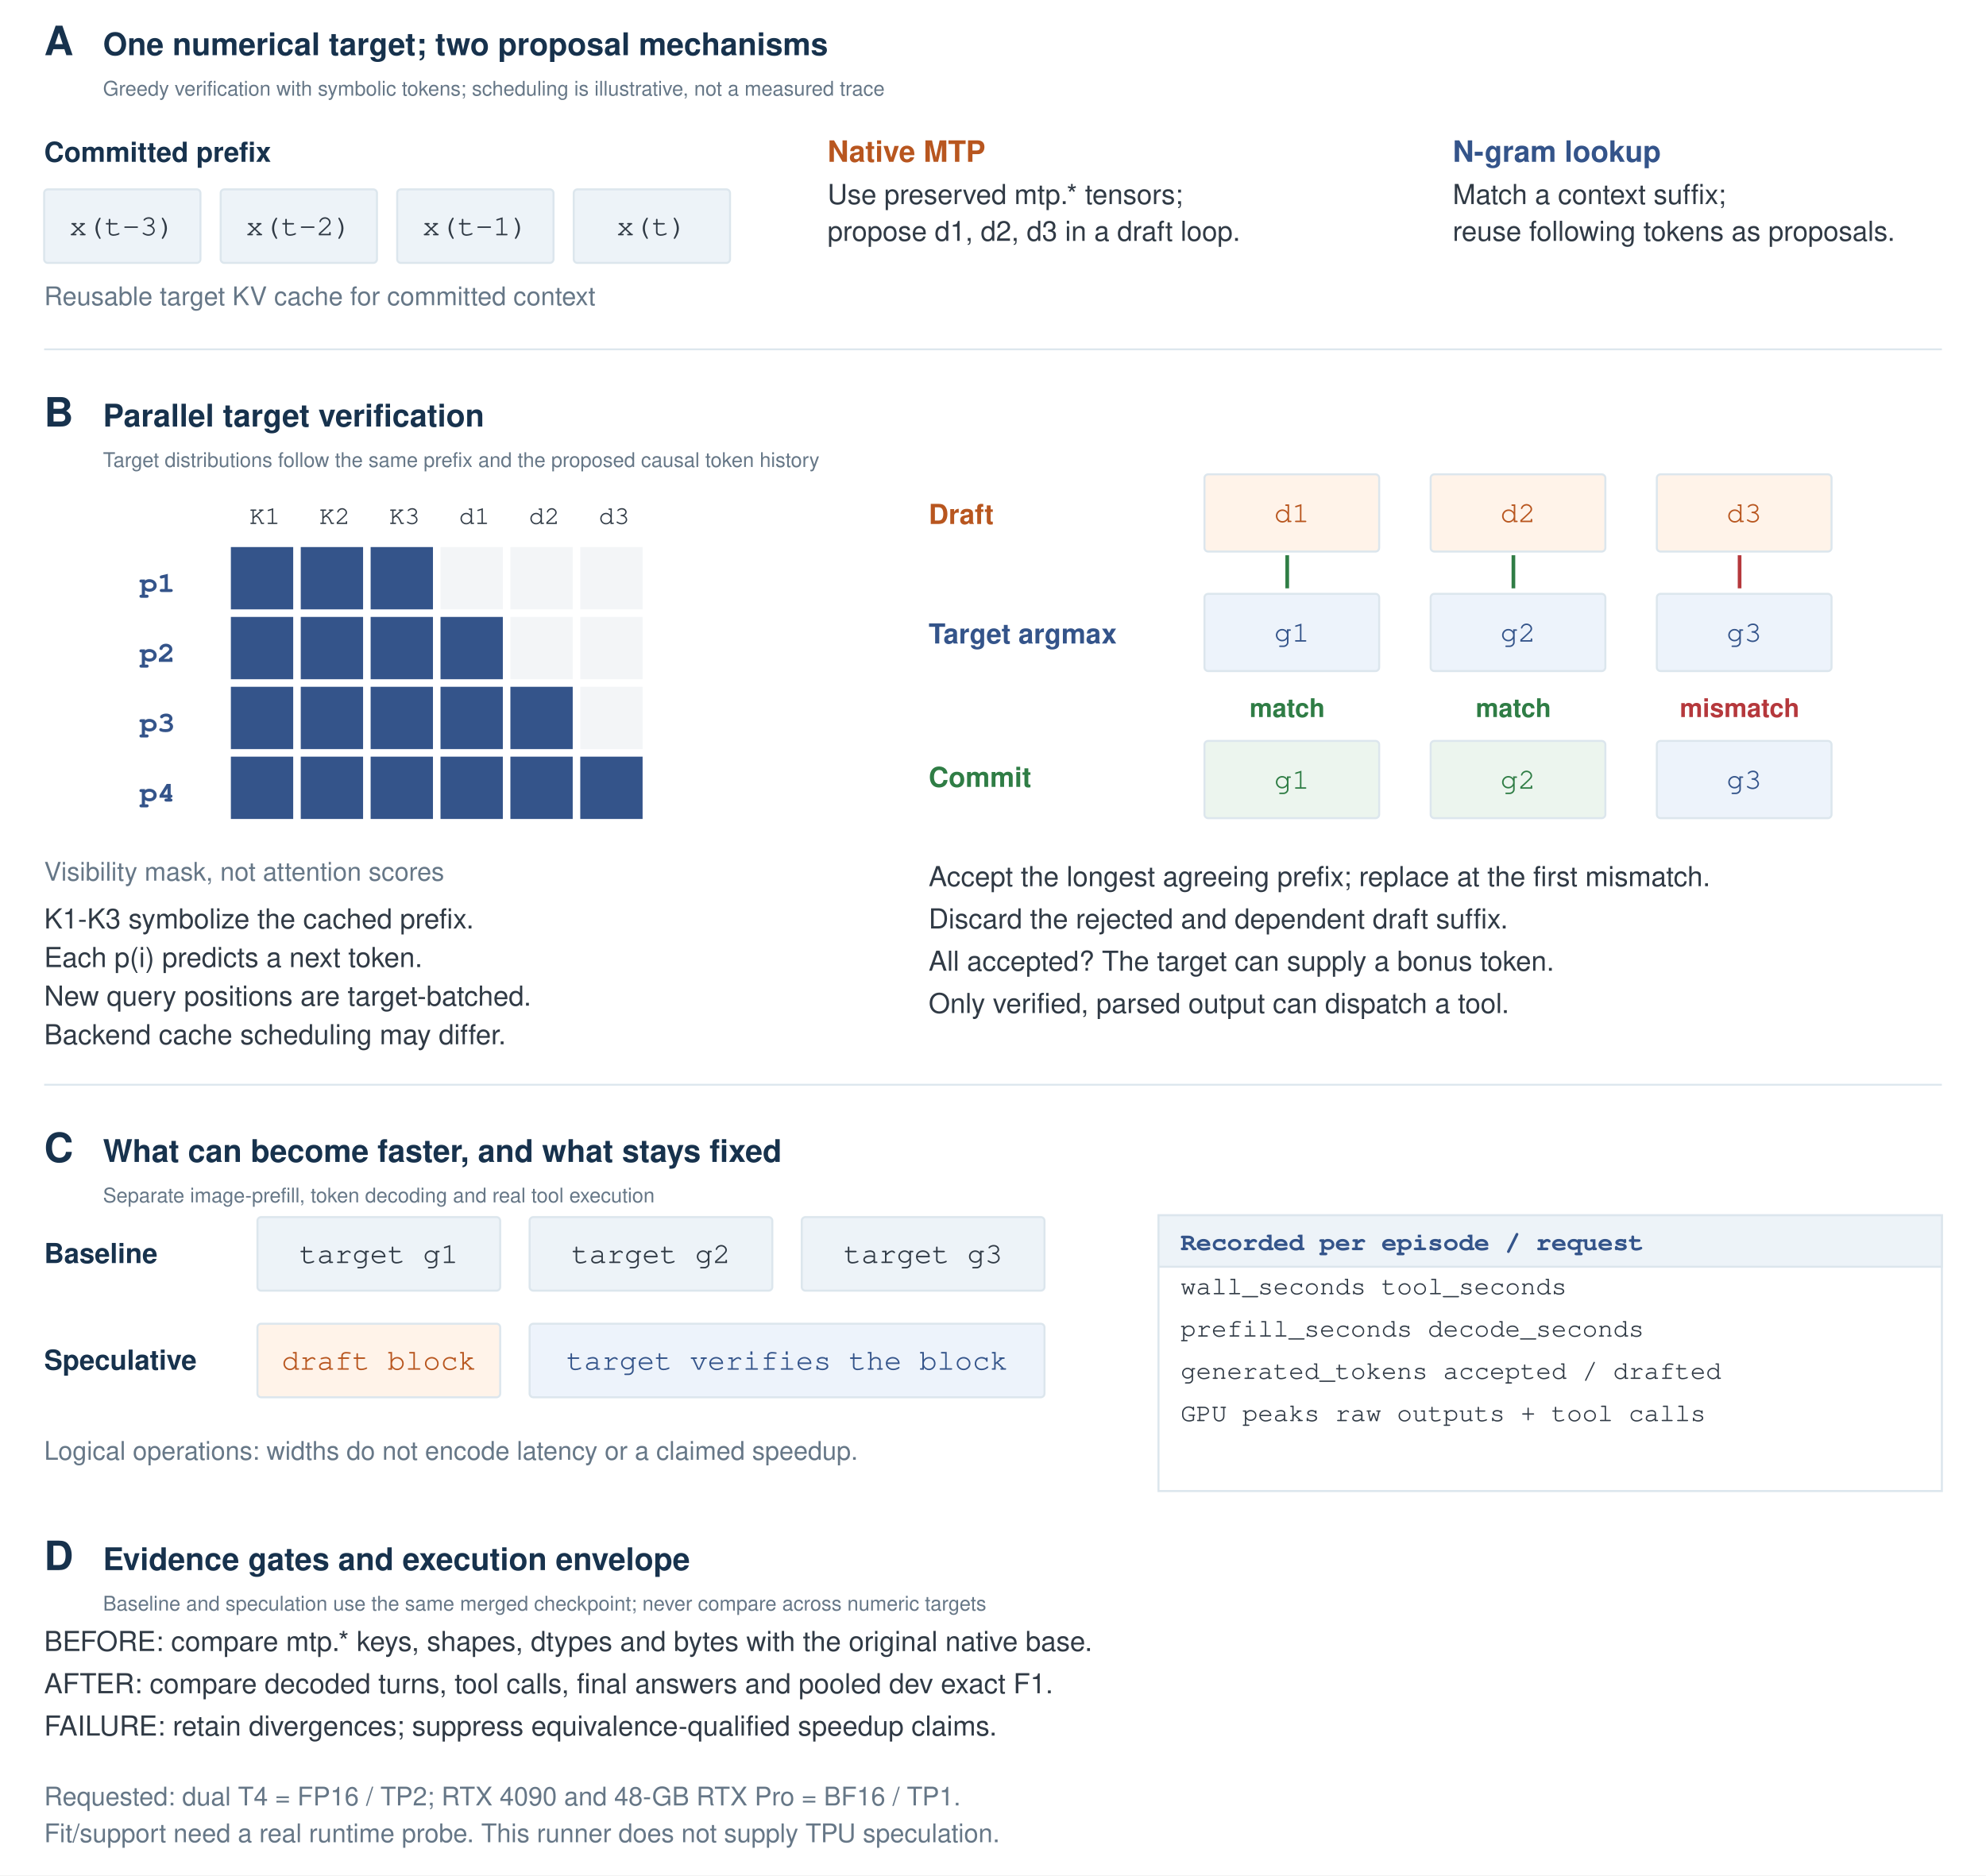
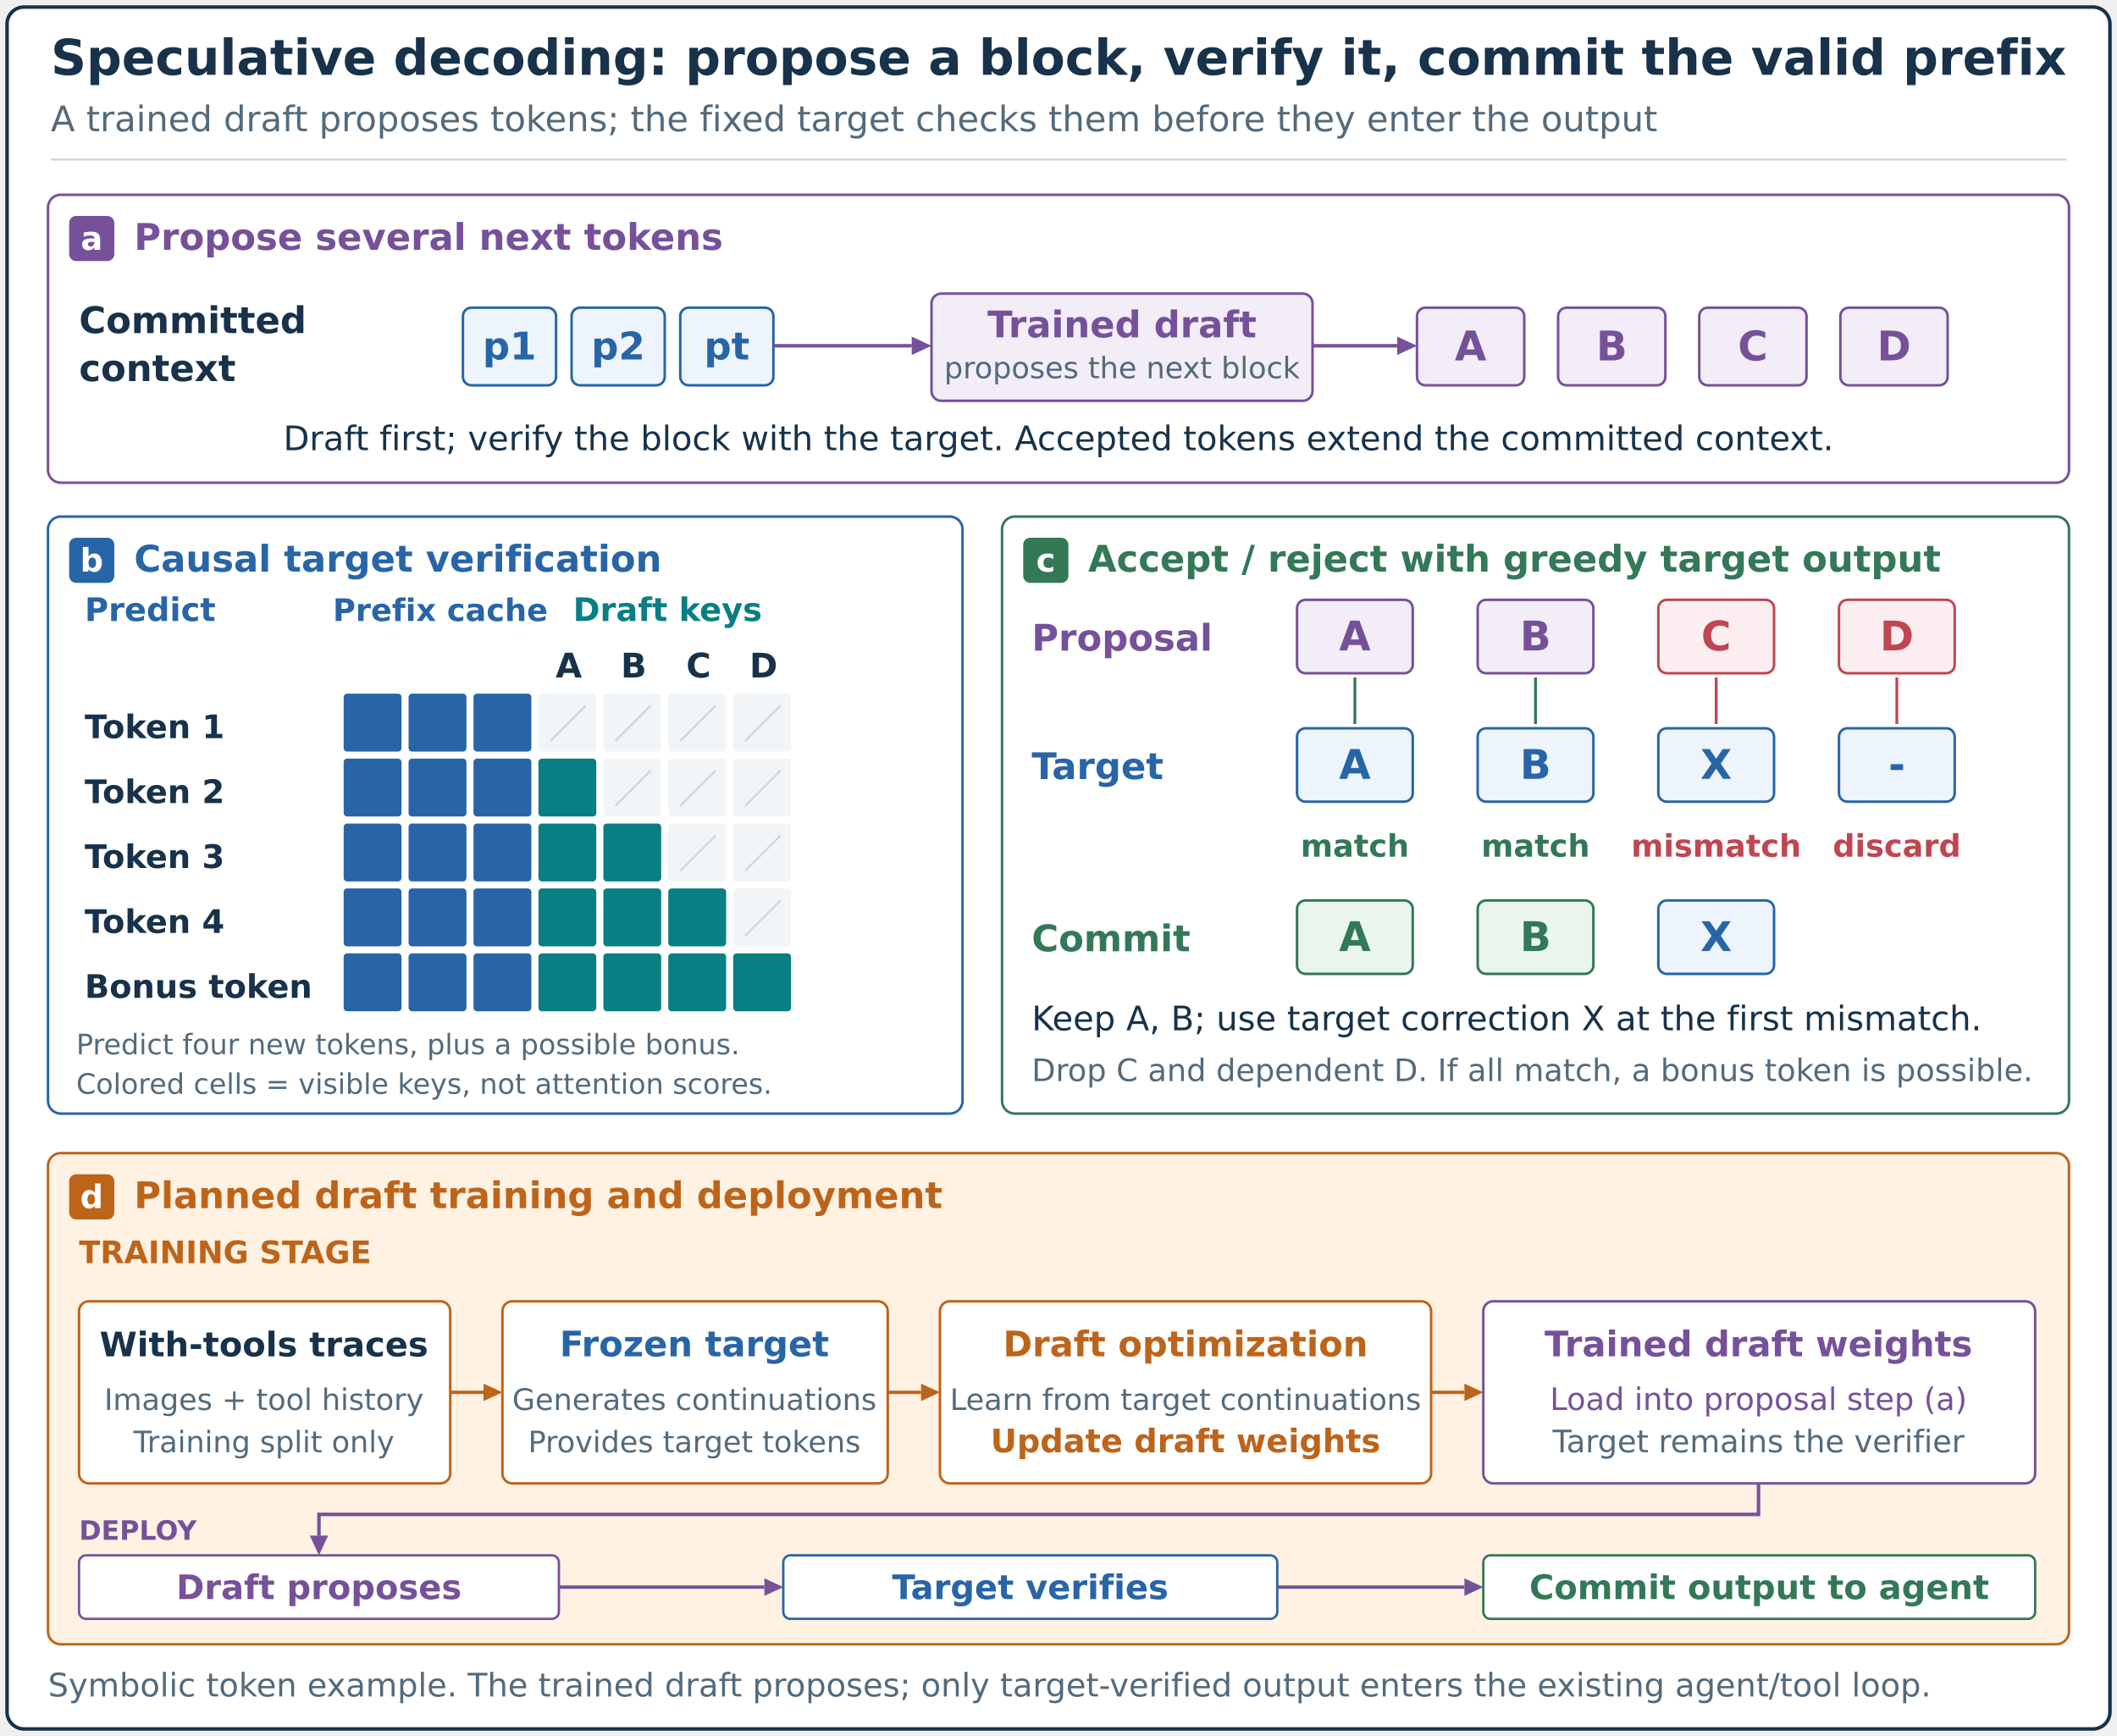
- <svg xmlns="http://www.w3.org/2000/svg" width="1080" height="1020" viewBox="0 0 1080 1020">
-   <rect width="1080" height="1020" fill="#FFFFFF" />
-   <text x="24" y="30" font-family="Helvetica" font-size="22" font-weight="bold" fill="#17324D">A</text>
-   <text x="56" y="30" font-family="Helvetica" font-size="17" font-weight="bold" fill="#17324D">One numerical target; two proposal mechanisms</text>
-   <text x="56" y="52" font-family="Helvetica" font-size="11" fill="#667787">Greedy verification with symbolic tokens; scheduling is illustrative, not a measured trace</text>
-   <text x="24" y="88" font-family="Helvetica" font-size="15" font-weight="bold" fill="#17324D">Committed prefix</text>
-   <rect x="24" y="103" width="85" height="40" rx="2" fill="#EDF3F8" stroke="#DCE6ED" stroke-width="1.1" />
-   <text x="66.5" y="128.0" font-family="Courier" font-size="16" text-anchor="middle" fill="#303A45">x(t-3)</text>
-   <rect x="120" y="103" width="85" height="40" rx="2" fill="#EDF3F8" stroke="#DCE6ED" stroke-width="1.1" />
-   <text x="162.5" y="128.0" font-family="Courier" font-size="16" text-anchor="middle" fill="#303A45">x(t-2)</text>
-   <rect x="216" y="103" width="85" height="40" rx="2" fill="#EDF3F8" stroke="#DCE6ED" stroke-width="1.1" />
-   <text x="258.5" y="128.0" font-family="Courier" font-size="16" text-anchor="middle" fill="#303A45">x(t-1)</text>
-   <rect x="312" y="103" width="85" height="40" rx="2" fill="#EDF3F8" stroke="#DCE6ED" stroke-width="1.1" />
-   <text x="354.5" y="128.0" font-family="Courier" font-size="16" text-anchor="middle" fill="#303A45">x(t)</text>
-   <text x="24" y="166" font-family="Helvetica" font-size="14" fill="#667787">Reusable target KV cache for committed context</text>
-   <text x="450" y="88" font-family="Helvetica" font-size="16" font-weight="bold" fill="#B8561F">Native MTP</text>
-   <text x="450" y="111" font-family="Helvetica" font-size="15" fill="#303A45">Use preserved mtp.* tensors;</text>
-   <text x="450" y="131" font-family="Helvetica" font-size="15" fill="#303A45">propose d1, d2, d3 in a draft loop.</text>
-   <text x="790" y="88" font-family="Helvetica" font-size="16" font-weight="bold" fill="#34548A">N-gram lookup</text>
-   <text x="790" y="111" font-family="Helvetica" font-size="15" fill="#303A45">Match a context suffix;</text>
-   <text x="790" y="131" font-family="Helvetica" font-size="15" fill="#303A45">reuse following tokens as proposals.</text>
-   <line x1="24" y1="190" x2="1056" y2="190" stroke="#DCE6ED" stroke-width="1.0" />
-   <text x="24" y="232" font-family="Helvetica" font-size="22" font-weight="bold" fill="#17324D">B</text>
-   <text x="56" y="232" font-family="Helvetica" font-size="17" font-weight="bold" fill="#17324D">Parallel target verification</text>
-   <text x="56" y="254" font-family="Helvetica" font-size="11" fill="#667787">Target distributions follow the same prefix and the proposed causal token history</text>
-   <text x="144.0" y="285" font-family="Courier" font-size="14" text-anchor="middle" fill="#303A45">K1</text>
-   <text x="182.0" y="285" font-family="Courier" font-size="14" text-anchor="middle" fill="#303A45">K2</text>
-   <text x="220.0" y="285" font-family="Courier" font-size="14" text-anchor="middle" fill="#303A45">K3</text>
-   <text x="258.0" y="285" font-family="Courier" font-size="14" text-anchor="middle" fill="#303A45">d1</text>
-   <text x="296.0" y="285" font-family="Courier" font-size="14" text-anchor="middle" fill="#303A45">d2</text>
-   <text x="334.0" y="285" font-family="Courier" font-size="14" text-anchor="middle" fill="#303A45">d3</text>
-   <text x="76" y="322" font-family="Courier" font-size="16" font-weight="bold" fill="#34548A">p1</text>
-   <rect x="125" y="297" width="35" height="35" rx="0" fill="#34548A" stroke="#FFFFFF" stroke-width="1.1" />
-   <rect x="163" y="297" width="35" height="35" rx="0" fill="#34548A" stroke="#FFFFFF" stroke-width="1.1" />
-   <rect x="201" y="297" width="35" height="35" rx="0" fill="#34548A" stroke="#FFFFFF" stroke-width="1.1" />
-   <rect x="239" y="297" width="35" height="35" rx="0" fill="#F3F5F7" stroke="#FFFFFF" stroke-width="1.1" />
-   <rect x="277" y="297" width="35" height="35" rx="0" fill="#F3F5F7" stroke="#FFFFFF" stroke-width="1.1" />
-   <rect x="315" y="297" width="35" height="35" rx="0" fill="#F3F5F7" stroke="#FFFFFF" stroke-width="1.1" />
-   <text x="76" y="360" font-family="Courier" font-size="16" font-weight="bold" fill="#34548A">p2</text>
-   <rect x="125" y="335" width="35" height="35" rx="0" fill="#34548A" stroke="#FFFFFF" stroke-width="1.1" />
-   <rect x="163" y="335" width="35" height="35" rx="0" fill="#34548A" stroke="#FFFFFF" stroke-width="1.1" />
-   <rect x="201" y="335" width="35" height="35" rx="0" fill="#34548A" stroke="#FFFFFF" stroke-width="1.1" />
-   <rect x="239" y="335" width="35" height="35" rx="0" fill="#34548A" stroke="#FFFFFF" stroke-width="1.1" />
-   <rect x="277" y="335" width="35" height="35" rx="0" fill="#F3F5F7" stroke="#FFFFFF" stroke-width="1.1" />
-   <rect x="315" y="335" width="35" height="35" rx="0" fill="#F3F5F7" stroke="#FFFFFF" stroke-width="1.1" />
-   <text x="76" y="398" font-family="Courier" font-size="16" font-weight="bold" fill="#34548A">p3</text>
-   <rect x="125" y="373" width="35" height="35" rx="0" fill="#34548A" stroke="#FFFFFF" stroke-width="1.1" />
-   <rect x="163" y="373" width="35" height="35" rx="0" fill="#34548A" stroke="#FFFFFF" stroke-width="1.1" />
-   <rect x="201" y="373" width="35" height="35" rx="0" fill="#34548A" stroke="#FFFFFF" stroke-width="1.1" />
-   <rect x="239" y="373" width="35" height="35" rx="0" fill="#34548A" stroke="#FFFFFF" stroke-width="1.1" />
-   <rect x="277" y="373" width="35" height="35" rx="0" fill="#34548A" stroke="#FFFFFF" stroke-width="1.1" />
-   <rect x="315" y="373" width="35" height="35" rx="0" fill="#F3F5F7" stroke="#FFFFFF" stroke-width="1.1" />
-   <text x="76" y="436" font-family="Courier" font-size="16" font-weight="bold" fill="#34548A">p4</text>
-   <rect x="125" y="411" width="35" height="35" rx="0" fill="#34548A" stroke="#FFFFFF" stroke-width="1.1" />
-   <rect x="163" y="411" width="35" height="35" rx="0" fill="#34548A" stroke="#FFFFFF" stroke-width="1.1" />
-   <rect x="201" y="411" width="35" height="35" rx="0" fill="#34548A" stroke="#FFFFFF" stroke-width="1.1" />
-   <rect x="239" y="411" width="35" height="35" rx="0" fill="#34548A" stroke="#FFFFFF" stroke-width="1.1" />
-   <rect x="277" y="411" width="35" height="35" rx="0" fill="#34548A" stroke="#FFFFFF" stroke-width="1.1" />
-   <rect x="315" y="411" width="35" height="35" rx="0" fill="#34548A" stroke="#FFFFFF" stroke-width="1.1" />
-   <text x="24" y="479" font-family="Helvetica" font-size="14" fill="#667787">Visibility mask, not attention scores</text>
-   <text x="24" y="505" font-family="Helvetica" font-size="15" fill="#303A45">K1-K3 symbolize the cached prefix.</text>
-   <text x="24" y="526" font-family="Helvetica" font-size="15" fill="#303A45">Each p(i) predicts a next token.</text>
-   <text x="24" y="547" font-family="Helvetica" font-size="15" fill="#303A45">New query positions are target-batched.</text>
-   <text x="24" y="568" font-family="Helvetica" font-size="15" fill="#303A45">Backend cache scheduling may differ.</text>
-   <text x="505" y="285" font-family="Helvetica" font-size="15" font-weight="bold" fill="#B8561F">Draft</text>
-   <text x="505" y="350" font-family="Helvetica" font-size="15" font-weight="bold" fill="#34548A">Target argmax</text>
-   <text x="505" y="428" font-family="Helvetica" font-size="15" font-weight="bold" fill="#2F7D45">Commit</text>
-   <rect x="655" y="258" width="95" height="42" rx="2" fill="#FFF3E9" stroke="#DCE6ED" stroke-width="1.1" />
-   <text x="702.5" y="284.0" font-family="Courier" font-size="16" text-anchor="middle" fill="#B8561F">d1</text>
-   <rect x="655" y="323" width="95" height="42" rx="2" fill="#EDF3FB" stroke="#DCE6ED" stroke-width="1.1" />
-   <text x="702.5" y="349.0" font-family="Courier" font-size="16" text-anchor="middle" fill="#34548A">g1</text>
-   <line x1="700" y1="302" x2="700" y2="320" stroke="#2F7D45" stroke-width="2" />
-   <text x="700" y="390" font-family="Helvetica" font-size="14" font-weight="bold" text-anchor="middle" fill="#2F7D45">match</text>
-   <rect x="655" y="403" width="95" height="42" rx="2" fill="#ECF5EE" stroke="#DCE6ED" stroke-width="1.1" />
-   <text x="702.5" y="429.0" font-family="Courier" font-size="16" text-anchor="middle" fill="#2F7D45">g1</text>
-   <rect x="778" y="258" width="95" height="42" rx="2" fill="#FFF3E9" stroke="#DCE6ED" stroke-width="1.1" />
-   <text x="825.5" y="284.0" font-family="Courier" font-size="16" text-anchor="middle" fill="#B8561F">d2</text>
-   <rect x="778" y="323" width="95" height="42" rx="2" fill="#EDF3FB" stroke="#DCE6ED" stroke-width="1.1" />
-   <text x="825.5" y="349.0" font-family="Courier" font-size="16" text-anchor="middle" fill="#34548A">g2</text>
-   <line x1="823" y1="302" x2="823" y2="320" stroke="#2F7D45" stroke-width="2" />
-   <text x="823" y="390" font-family="Helvetica" font-size="14" font-weight="bold" text-anchor="middle" fill="#2F7D45">match</text>
-   <rect x="778" y="403" width="95" height="42" rx="2" fill="#ECF5EE" stroke="#DCE6ED" stroke-width="1.1" />
-   <text x="825.5" y="429.0" font-family="Courier" font-size="16" text-anchor="middle" fill="#2F7D45">g2</text>
-   <rect x="901" y="258" width="95" height="42" rx="2" fill="#FFF3E9" stroke="#DCE6ED" stroke-width="1.1" />
-   <text x="948.5" y="284.0" font-family="Courier" font-size="16" text-anchor="middle" fill="#B8561F">d3</text>
-   <rect x="901" y="323" width="95" height="42" rx="2" fill="#EDF3FB" stroke="#DCE6ED" stroke-width="1.1" />
-   <text x="948.5" y="349.0" font-family="Courier" font-size="16" text-anchor="middle" fill="#34548A">g3</text>
-   <line x1="946" y1="302" x2="946" y2="320" stroke="#B5383C" stroke-width="2" />
-   <text x="946" y="390" font-family="Helvetica" font-size="14" font-weight="bold" text-anchor="middle" fill="#B5383C">mismatch</text>
-   <rect x="901" y="403" width="95" height="42" rx="2" fill="#EDF3FB" stroke="#DCE6ED" stroke-width="1.1" />
-   <text x="948.5" y="429.0" font-family="Courier" font-size="16" text-anchor="middle" fill="#34548A">g3</text>
-   <text x="505" y="482" font-family="Helvetica" font-size="15" fill="#303A45">Accept the longest agreeing prefix; replace at the first mismatch.</text>
-   <text x="505" y="505" font-family="Helvetica" font-size="15" fill="#303A45">Discard the rejected and dependent draft suffix.</text>
-   <text x="505" y="528" font-family="Helvetica" font-size="15" fill="#303A45">All accepted? The target can supply a bonus token.</text>
-   <text x="505" y="551" font-family="Helvetica" font-size="15" fill="#303A45">Only verified, parsed output can dispatch a tool.</text>
-   <line x1="24" y1="590" x2="1056" y2="590" stroke="#DCE6ED" stroke-width="1.0" />
-   <text x="24" y="632" font-family="Helvetica" font-size="22" font-weight="bold" fill="#17324D">C</text>
-   <text x="56" y="632" font-family="Helvetica" font-size="17" font-weight="bold" fill="#17324D">What can become faster, and what stays fixed</text>
-   <text x="56" y="654" font-family="Helvetica" font-size="11" fill="#667787">Separate image-prefill, token decoding and real tool execution</text>
-   <text x="24" y="687" font-family="Helvetica" font-size="15" font-weight="bold" fill="#17324D">Baseline</text>
-   <rect x="140" y="662" width="132" height="40" rx="2" fill="#EDF3F8" stroke="#DCE6ED" stroke-width="1.1" />
-   <text x="206.0" y="687.0" font-family="Courier" font-size="16" text-anchor="middle" fill="#303A45">target g1</text>
-   <rect x="288" y="662" width="132" height="40" rx="2" fill="#EDF3F8" stroke="#DCE6ED" stroke-width="1.1" />
-   <text x="354.0" y="687.0" font-family="Courier" font-size="16" text-anchor="middle" fill="#303A45">target g2</text>
-   <rect x="436" y="662" width="132" height="40" rx="2" fill="#EDF3F8" stroke="#DCE6ED" stroke-width="1.1" />
-   <text x="502.0" y="687.0" font-family="Courier" font-size="16" text-anchor="middle" fill="#303A45">target g3</text>
-   <text x="24" y="745" font-family="Helvetica" font-size="15" font-weight="bold" fill="#17324D">Speculative</text>
-   <rect x="140" y="720" width="132" height="40" rx="2" fill="#FFF3E9" stroke="#DCE6ED" stroke-width="1.1" />
-   <text x="206.0" y="745.0" font-family="Courier" font-size="16" text-anchor="middle" fill="#B8561F">draft block</text>
-   <rect x="288" y="720" width="280" height="40" rx="2" fill="#EDF3FB" stroke="#DCE6ED" stroke-width="1.1" />
-   <text x="428.0" y="745.0" font-family="Courier" font-size="16" text-anchor="middle" fill="#34548A">target verifies the block</text>
-   <text x="24" y="794" font-family="Helvetica" font-size="14" fill="#667787">Logical operations: widths do not encode latency or a claimed speedup.</text>
-   <rect x="630" y="661" width="426" height="150" rx="0" fill="#FFFFFF" stroke="#DCE6ED" stroke-width="1.1" />
-   <rect x="630" y="661" width="426" height="28" rx="0" fill="#EDF3F8" stroke="#DCE6ED" stroke-width="1.1" />
-   <text x="642" y="680" font-family="Courier" font-size="14" font-weight="bold" fill="#34548A">Recorded per episode / request</text>
-   <text x="642" y="704" font-family="Courier" font-size="14" fill="#303A45">wall_seconds       tool_seconds</text>
-   <text x="642" y="727" font-family="Courier" font-size="14" fill="#303A45">prefill_seconds    decode_seconds</text>
-   <text x="642" y="750" font-family="Courier" font-size="14" fill="#303A45">generated_tokens   accepted / drafted</text>
-   <text x="642" y="773" font-family="Courier" font-size="14" fill="#303A45">GPU peaks   raw outputs + tool calls</text>
-   <text x="24" y="854" font-family="Helvetica" font-size="22" font-weight="bold" fill="#17324D">D</text>
-   <text x="56" y="854" font-family="Helvetica" font-size="17" font-weight="bold" fill="#17324D">Evidence gates and execution envelope</text>
-   <text x="56" y="876" font-family="Helvetica" font-size="11" fill="#667787">Baseline and speculation use the same merged checkpoint; never compare across numeric targets</text>
-   <text x="24" y="898" font-family="Helvetica" font-size="15" fill="#303A45">BEFORE: compare mtp.* keys, shapes, dtypes and bytes with the original native base.</text>
-   <text x="24" y="921" font-family="Helvetica" font-size="15" fill="#303A45">AFTER: compare decoded turns, tool calls, final answers and pooled dev exact F1.</text>
-   <text x="24" y="944" font-family="Helvetica" font-size="15" fill="#303A45">FAILURE: retain divergences; suppress equivalence-qualified speedup claims.</text>
-   <text x="24" y="982" font-family="Helvetica" font-size="14" fill="#667787">Requested: dual T4 = FP16 / TP2; RTX 4090 and 48-GB RTX Pro = BF16 / TP1.</text>
-   <text x="24" y="1002" font-family="Helvetica" font-size="14" fill="#667787">Fit/support need a real runtime probe. This runner does not supply TPU speculation.</text>
+ <svg xmlns="http://www.w3.org/2000/svg" width="1500" height="1230" viewBox="0 0 1500 1230" role="img" aria-labelledby="title desc">
+   <rect x="5" y="5" width="1490" height="1220" rx="12" fill="#FFFFFF" stroke="#17324A" stroke-width="2.5" />
+   <text x="36" y="53" text-anchor="start" font-family="DejaVu Sans, Arial, sans-serif" font-size="35" font-weight="bold" fill="#17324A">Speculative decoding: propose a block, verify it, commit the valid prefix</text>
+   <text x="36" y="93" text-anchor="start" font-family="DejaVu Sans, Arial, sans-serif" font-size="25" font-weight="normal" fill="#536A7C">A trained draft proposes tokens; the fixed target checks them before they enter the output</text>
+   <line x1="36" y1="113" x2="1464" y2="113" stroke="#CBD8E1" stroke-width="1.5" />
+   <rect x="34" y="138" width="1432" height="204" rx="9" fill="#FFFFFF" stroke="#76519A" stroke-width="1.8" />
+   <rect x="49" y="153" width="32" height="32" rx="5" fill="#76519A" stroke="#76519A" stroke-width="0" />
+   <text x="65" y="177" text-anchor="middle" font-family="DejaVu Sans, Arial, sans-serif" font-size="23" font-weight="bold" fill="#FFFFFF">a</text>
+   <text x="95" y="177" text-anchor="start" font-family="DejaVu Sans, Arial, sans-serif" font-size="26" font-weight="bold" fill="#76519A">Propose several next tokens</text>
+   <text x="56" y="236" text-anchor="start" font-family="DejaVu Sans, Arial, sans-serif" font-size="26" font-weight="bold" fill="#17324A">Committed</text>
+   <text x="56" y="270" text-anchor="start" font-family="DejaVu Sans, Arial, sans-serif" font-size="26" font-weight="bold" fill="#17324A">context</text>
+   <rect x="328" y="218" width="66" height="55" rx="6" fill="#EEF4FC" stroke="#2865A7" stroke-width="1.8" />
+   <text x="361.0" y="254.68" text-anchor="middle" font-family="DejaVu Sans, Arial, sans-serif" font-size="27" font-weight="bold" fill="#2865A7">p1</text>
+   <rect x="405" y="218" width="66" height="55" rx="6" fill="#EEF4FC" stroke="#2865A7" stroke-width="1.8" />
+   <text x="438.0" y="254.68" text-anchor="middle" font-family="DejaVu Sans, Arial, sans-serif" font-size="27" font-weight="bold" fill="#2865A7">p2</text>
+   <rect x="482" y="218" width="66" height="55" rx="6" fill="#EEF4FC" stroke="#2865A7" stroke-width="1.8" />
+   <text x="515.0" y="254.68" text-anchor="middle" font-family="DejaVu Sans, Arial, sans-serif" font-size="27" font-weight="bold" fill="#2865A7">pt</text>
+   <polyline points="548.0,245.0 646.0,245.0" fill="none" stroke="#76519A" stroke-width="2.5" />
+   <polygon points="660.0,245.0 646.0,251.5 646.0,238.5" fill="#76519A" stroke="none" />
+   <rect x="660" y="208" width="270" height="76" rx="7" fill="#F2EDF7" stroke="#76519A" stroke-width="1.8" />
+   <text x="795" y="239" text-anchor="middle" font-family="DejaVu Sans, Arial, sans-serif" font-size="26" font-weight="bold" fill="#76519A">Trained draft</text>
+   <text x="795" y="268" text-anchor="middle" font-family="DejaVu Sans, Arial, sans-serif" font-size="21" font-weight="normal" fill="#536A7C">proposes the next block</text>
+   <polyline points="930.0,245.0 990.0,245.0" fill="none" stroke="#76519A" stroke-width="2.5" />
+   <polygon points="1004.0,245.0 990.0,251.5 990.0,238.5" fill="#76519A" stroke="none" />
+   <rect x="1004" y="218" width="76" height="55" rx="6" fill="#F2EDF7" stroke="#76519A" stroke-width="1.8" />
+   <text x="1042.0" y="255.36" text-anchor="middle" font-family="DejaVu Sans, Arial, sans-serif" font-size="29" font-weight="bold" fill="#76519A">A</text>
+   <rect x="1104" y="218" width="76" height="55" rx="6" fill="#F2EDF7" stroke="#76519A" stroke-width="1.8" />
+   <text x="1142.0" y="255.36" text-anchor="middle" font-family="DejaVu Sans, Arial, sans-serif" font-size="29" font-weight="bold" fill="#76519A">B</text>
+   <rect x="1204" y="218" width="76" height="55" rx="6" fill="#F2EDF7" stroke="#76519A" stroke-width="1.8" />
+   <text x="1242.0" y="255.36" text-anchor="middle" font-family="DejaVu Sans, Arial, sans-serif" font-size="29" font-weight="bold" fill="#76519A">C</text>
+   <rect x="1304" y="218" width="76" height="55" rx="6" fill="#F2EDF7" stroke="#76519A" stroke-width="1.8" />
+   <text x="1342.0" y="255.36" text-anchor="middle" font-family="DejaVu Sans, Arial, sans-serif" font-size="29" font-weight="bold" fill="#76519A">D</text>
+   <text x="750" y="319" text-anchor="middle" font-family="DejaVu Sans, Arial, sans-serif" font-size="24" font-weight="normal" fill="#17324A">Draft first; verify the block with the target. Accepted tokens extend the committed context.</text>
+   <rect x="34" y="366" width="648" height="423" rx="9" fill="#FFFFFF" stroke="#2865A7" stroke-width="1.8" />
+   <rect x="49" y="381" width="32" height="32" rx="5" fill="#2865A7" stroke="#2865A7" stroke-width="0" />
+   <text x="65" y="405" text-anchor="middle" font-family="DejaVu Sans, Arial, sans-serif" font-size="23" font-weight="bold" fill="#FFFFFF">b</text>
+   <text x="95" y="405" text-anchor="start" font-family="DejaVu Sans, Arial, sans-serif" font-size="26" font-weight="bold" fill="#2865A7">Causal target verification</text>
+   <text x="60" y="440" text-anchor="start" font-family="DejaVu Sans, Arial, sans-serif" font-size="23" font-weight="bold" fill="#2865A7">Predict</text>
+   <text x="312" y="440" text-anchor="middle" font-family="DejaVu Sans, Arial, sans-serif" font-size="22" font-weight="bold" fill="#2865A7">Prefix cache</text>
+   <text x="473" y="440" text-anchor="middle" font-family="DejaVu Sans, Arial, sans-serif" font-size="23" font-weight="bold" fill="#087F83">Draft keys</text>
+   <text x="403" y="480" text-anchor="middle" font-family="DejaVu Sans, Arial, sans-serif" font-size="24" font-weight="bold" fill="#17324A">A</text>
+   <text x="449" y="480" text-anchor="middle" font-family="DejaVu Sans, Arial, sans-serif" font-size="24" font-weight="bold" fill="#17324A">B</text>
+   <text x="495" y="480" text-anchor="middle" font-family="DejaVu Sans, Arial, sans-serif" font-size="24" font-weight="bold" fill="#17324A">C</text>
+   <text x="541" y="480" text-anchor="middle" font-family="DejaVu Sans, Arial, sans-serif" font-size="24" font-weight="bold" fill="#17324A">D</text>
+   <text x="60" y="523" text-anchor="start" font-family="DejaVu Sans, Arial, sans-serif" font-size="23" font-weight="bold" fill="#17324A">Token 1</text>
+   <rect x="243" y="491" width="42" height="42" rx="3" fill="#2865A7" stroke="#FFFFFF" stroke-width="1" />
+   <rect x="289" y="491" width="42" height="42" rx="3" fill="#2865A7" stroke="#FFFFFF" stroke-width="1" />
+   <rect x="335" y="491" width="42" height="42" rx="3" fill="#2865A7" stroke="#FFFFFF" stroke-width="1" />
+   <rect x="381" y="491" width="42" height="42" rx="3" fill="#F2F5F7" stroke="#FFFFFF" stroke-width="1" />
+   <path d="M 390 525 L 415 500" fill="none" stroke="#CBD8E1" stroke-width="1.5" />
+   <rect x="427" y="491" width="42" height="42" rx="3" fill="#F2F5F7" stroke="#FFFFFF" stroke-width="1" />
+   <path d="M 436 525 L 461 500" fill="none" stroke="#CBD8E1" stroke-width="1.5" />
+   <rect x="473" y="491" width="42" height="42" rx="3" fill="#F2F5F7" stroke="#FFFFFF" stroke-width="1" />
+   <path d="M 482 525 L 507 500" fill="none" stroke="#CBD8E1" stroke-width="1.5" />
+   <rect x="519" y="491" width="42" height="42" rx="3" fill="#F2F5F7" stroke="#FFFFFF" stroke-width="1" />
+   <path d="M 528 525 L 553 500" fill="none" stroke="#CBD8E1" stroke-width="1.5" />
+   <text x="60" y="569" text-anchor="start" font-family="DejaVu Sans, Arial, sans-serif" font-size="23" font-weight="bold" fill="#17324A">Token 2</text>
+   <rect x="243" y="537" width="42" height="42" rx="3" fill="#2865A7" stroke="#FFFFFF" stroke-width="1" />
+   <rect x="289" y="537" width="42" height="42" rx="3" fill="#2865A7" stroke="#FFFFFF" stroke-width="1" />
+   <rect x="335" y="537" width="42" height="42" rx="3" fill="#2865A7" stroke="#FFFFFF" stroke-width="1" />
+   <rect x="381" y="537" width="42" height="42" rx="3" fill="#087F83" stroke="#FFFFFF" stroke-width="1" />
+   <rect x="427" y="537" width="42" height="42" rx="3" fill="#F2F5F7" stroke="#FFFFFF" stroke-width="1" />
+   <path d="M 436 571 L 461 546" fill="none" stroke="#CBD8E1" stroke-width="1.5" />
+   <rect x="473" y="537" width="42" height="42" rx="3" fill="#F2F5F7" stroke="#FFFFFF" stroke-width="1" />
+   <path d="M 482 571 L 507 546" fill="none" stroke="#CBD8E1" stroke-width="1.5" />
+   <rect x="519" y="537" width="42" height="42" rx="3" fill="#F2F5F7" stroke="#FFFFFF" stroke-width="1" />
+   <path d="M 528 571 L 553 546" fill="none" stroke="#CBD8E1" stroke-width="1.5" />
+   <text x="60" y="615" text-anchor="start" font-family="DejaVu Sans, Arial, sans-serif" font-size="23" font-weight="bold" fill="#17324A">Token 3</text>
+   <rect x="243" y="583" width="42" height="42" rx="3" fill="#2865A7" stroke="#FFFFFF" stroke-width="1" />
+   <rect x="289" y="583" width="42" height="42" rx="3" fill="#2865A7" stroke="#FFFFFF" stroke-width="1" />
+   <rect x="335" y="583" width="42" height="42" rx="3" fill="#2865A7" stroke="#FFFFFF" stroke-width="1" />
+   <rect x="381" y="583" width="42" height="42" rx="3" fill="#087F83" stroke="#FFFFFF" stroke-width="1" />
+   <rect x="427" y="583" width="42" height="42" rx="3" fill="#087F83" stroke="#FFFFFF" stroke-width="1" />
+   <rect x="473" y="583" width="42" height="42" rx="3" fill="#F2F5F7" stroke="#FFFFFF" stroke-width="1" />
+   <path d="M 482 617 L 507 592" fill="none" stroke="#CBD8E1" stroke-width="1.5" />
+   <rect x="519" y="583" width="42" height="42" rx="3" fill="#F2F5F7" stroke="#FFFFFF" stroke-width="1" />
+   <path d="M 528 617 L 553 592" fill="none" stroke="#CBD8E1" stroke-width="1.5" />
+   <text x="60" y="661" text-anchor="start" font-family="DejaVu Sans, Arial, sans-serif" font-size="23" font-weight="bold" fill="#17324A">Token 4</text>
+   <rect x="243" y="629" width="42" height="42" rx="3" fill="#2865A7" stroke="#FFFFFF" stroke-width="1" />
+   <rect x="289" y="629" width="42" height="42" rx="3" fill="#2865A7" stroke="#FFFFFF" stroke-width="1" />
+   <rect x="335" y="629" width="42" height="42" rx="3" fill="#2865A7" stroke="#FFFFFF" stroke-width="1" />
+   <rect x="381" y="629" width="42" height="42" rx="3" fill="#087F83" stroke="#FFFFFF" stroke-width="1" />
+   <rect x="427" y="629" width="42" height="42" rx="3" fill="#087F83" stroke="#FFFFFF" stroke-width="1" />
+   <rect x="473" y="629" width="42" height="42" rx="3" fill="#087F83" stroke="#FFFFFF" stroke-width="1" />
+   <rect x="519" y="629" width="42" height="42" rx="3" fill="#F2F5F7" stroke="#FFFFFF" stroke-width="1" />
+   <path d="M 528 663 L 553 638" fill="none" stroke="#CBD8E1" stroke-width="1.5" />
+   <text x="60" y="707" text-anchor="start" font-family="DejaVu Sans, Arial, sans-serif" font-size="23" font-weight="bold" fill="#17324A">Bonus token</text>
+   <rect x="243" y="675" width="42" height="42" rx="3" fill="#2865A7" stroke="#FFFFFF" stroke-width="1" />
+   <rect x="289" y="675" width="42" height="42" rx="3" fill="#2865A7" stroke="#FFFFFF" stroke-width="1" />
+   <rect x="335" y="675" width="42" height="42" rx="3" fill="#2865A7" stroke="#FFFFFF" stroke-width="1" />
+   <rect x="381" y="675" width="42" height="42" rx="3" fill="#087F83" stroke="#FFFFFF" stroke-width="1" />
+   <rect x="427" y="675" width="42" height="42" rx="3" fill="#087F83" stroke="#FFFFFF" stroke-width="1" />
+   <rect x="473" y="675" width="42" height="42" rx="3" fill="#087F83" stroke="#FFFFFF" stroke-width="1" />
+   <rect x="519" y="675" width="42" height="42" rx="3" fill="#087F83" stroke="#FFFFFF" stroke-width="1" />
+   <text x="54" y="747" text-anchor="start" font-family="DejaVu Sans, Arial, sans-serif" font-size="20" font-weight="normal" fill="#536A7C">Predict four new tokens, plus a possible bonus.</text>
+   <text x="54" y="775" text-anchor="start" font-family="DejaVu Sans, Arial, sans-serif" font-size="20" font-weight="normal" fill="#536A7C">Colored cells = visible keys, not attention scores.</text>
+   <rect x="710" y="366" width="756" height="423" rx="9" fill="#FFFFFF" stroke="#337857" stroke-width="1.8" />
+   <rect x="725" y="381" width="32" height="32" rx="5" fill="#337857" stroke="#337857" stroke-width="0" />
+   <text x="741" y="405" text-anchor="middle" font-family="DejaVu Sans, Arial, sans-serif" font-size="23" font-weight="bold" fill="#FFFFFF">c</text>
+   <text x="771" y="405" text-anchor="start" font-family="DejaVu Sans, Arial, sans-serif" font-size="26" font-weight="bold" fill="#337857">Accept / reject with greedy target output</text>
+   <text x="731" y="461" text-anchor="start" font-family="DejaVu Sans, Arial, sans-serif" font-size="26" font-weight="bold" fill="#76519A">Proposal</text>
+   <rect x="919" y="425" width="82" height="52" rx="6" fill="#F2EDF7" stroke="#76519A" stroke-width="1.8" />
+   <text x="960.0" y="460.86" text-anchor="middle" font-family="DejaVu Sans, Arial, sans-serif" font-size="29" font-weight="bold" fill="#76519A">A</text>
+   <rect x="1047" y="425" width="82" height="52" rx="6" fill="#F2EDF7" stroke="#76519A" stroke-width="1.8" />
+   <text x="1088.0" y="460.86" text-anchor="middle" font-family="DejaVu Sans, Arial, sans-serif" font-size="29" font-weight="bold" fill="#76519A">B</text>
+   <rect x="1175" y="425" width="82" height="52" rx="6" fill="#FCEEF0" stroke="#BF4652" stroke-width="1.8" />
+   <text x="1216.0" y="460.86" text-anchor="middle" font-family="DejaVu Sans, Arial, sans-serif" font-size="29" font-weight="bold" fill="#BF4652">C</text>
+   <rect x="1303" y="425" width="82" height="52" rx="6" fill="#FCEEF0" stroke="#BF4652" stroke-width="1.8" />
+   <text x="1344.0" y="460.86" text-anchor="middle" font-family="DejaVu Sans, Arial, sans-serif" font-size="29" font-weight="bold" fill="#BF4652">D</text>
+   <text x="731" y="552" text-anchor="start" font-family="DejaVu Sans, Arial, sans-serif" font-size="26" font-weight="bold" fill="#2865A7">Target</text>
+   <rect x="919" y="516" width="82" height="52" rx="6" fill="#EEF4FC" stroke="#2865A7" stroke-width="1.8" />
+   <text x="960.0" y="551.86" text-anchor="middle" font-family="DejaVu Sans, Arial, sans-serif" font-size="29" font-weight="bold" fill="#2865A7">A</text>
+   <rect x="1047" y="516" width="82" height="52" rx="6" fill="#EEF4FC" stroke="#2865A7" stroke-width="1.8" />
+   <text x="1088.0" y="551.86" text-anchor="middle" font-family="DejaVu Sans, Arial, sans-serif" font-size="29" font-weight="bold" fill="#2865A7">B</text>
+   <rect x="1175" y="516" width="82" height="52" rx="6" fill="#EEF4FC" stroke="#2865A7" stroke-width="1.8" />
+   <text x="1216.0" y="551.86" text-anchor="middle" font-family="DejaVu Sans, Arial, sans-serif" font-size="29" font-weight="bold" fill="#2865A7">X</text>
+   <rect x="1303" y="516" width="82" height="52" rx="6" fill="#EEF4FC" stroke="#2865A7" stroke-width="1.8" />
+   <text x="1344.0" y="551.86" text-anchor="middle" font-family="DejaVu Sans, Arial, sans-serif" font-size="29" font-weight="bold" fill="#2865A7">-</text>
+   <line x1="960" y1="480" x2="960" y2="513" stroke="#337857" stroke-width="2" />
+   <text x="960" y="607" text-anchor="middle" font-family="DejaVu Sans, Arial, sans-serif" font-size="22" font-weight="bold" fill="#337857">match</text>
+   <line x1="1088" y1="480" x2="1088" y2="513" stroke="#337857" stroke-width="2" />
+   <text x="1088" y="607" text-anchor="middle" font-family="DejaVu Sans, Arial, sans-serif" font-size="22" font-weight="bold" fill="#337857">match</text>
+   <line x1="1216" y1="480" x2="1216" y2="513" stroke="#BF4652" stroke-width="2" />
+   <text x="1216" y="607" text-anchor="middle" font-family="DejaVu Sans, Arial, sans-serif" font-size="22" font-weight="bold" fill="#BF4652">mismatch</text>
+   <line x1="1344" y1="480" x2="1344" y2="513" stroke="#BF4652" stroke-width="2" />
+   <text x="1344" y="607" text-anchor="middle" font-family="DejaVu Sans, Arial, sans-serif" font-size="22" font-weight="bold" fill="#BF4652">discard</text>
+   <text x="731" y="674" text-anchor="start" font-family="DejaVu Sans, Arial, sans-serif" font-size="26" font-weight="bold" fill="#337857">Commit</text>
+   <rect x="919" y="638" width="82" height="52" rx="6" fill="#EAF5ED" stroke="#337857" stroke-width="1.8" />
+   <text x="960.0" y="673.86" text-anchor="middle" font-family="DejaVu Sans, Arial, sans-serif" font-size="29" font-weight="bold" fill="#337857">A</text>
+   <rect x="1047" y="638" width="82" height="52" rx="6" fill="#EAF5ED" stroke="#337857" stroke-width="1.8" />
+   <text x="1088.0" y="673.86" text-anchor="middle" font-family="DejaVu Sans, Arial, sans-serif" font-size="29" font-weight="bold" fill="#337857">B</text>
+   <rect x="1175" y="638" width="82" height="52" rx="6" fill="#EEF4FC" stroke="#2865A7" stroke-width="1.8" />
+   <text x="1216.0" y="673.86" text-anchor="middle" font-family="DejaVu Sans, Arial, sans-serif" font-size="29" font-weight="bold" fill="#2865A7">X</text>
+   <text x="731" y="730" text-anchor="start" font-family="DejaVu Sans, Arial, sans-serif" font-size="24" font-weight="normal" fill="#17324A">Keep A, B; use target correction X at the first mismatch.</text>
+   <text x="731" y="766" text-anchor="start" font-family="DejaVu Sans, Arial, sans-serif" font-size="22" font-weight="normal" fill="#536A7C">Drop C and dependent D. If all match, a bonus token is possible.</text>
+   <rect x="34" y="817" width="1432" height="348" rx="9" fill="#FFF2E3" stroke="#BD641B" stroke-width="1.8" />
+   <rect x="49" y="832" width="32" height="32" rx="5" fill="#BD641B" stroke="#BD641B" stroke-width="0" />
+   <text x="65" y="856" text-anchor="middle" font-family="DejaVu Sans, Arial, sans-serif" font-size="23" font-weight="bold" fill="#FFFFFF">d</text>
+   <text x="95" y="856" text-anchor="start" font-family="DejaVu Sans, Arial, sans-serif" font-size="26" font-weight="bold" fill="#BD641B">Planned draft training and deployment</text>
+   <text x="56" y="895" text-anchor="start" font-family="DejaVu Sans, Arial, sans-serif" font-size="22" font-weight="bold" fill="#BD641B">TRAINING STAGE</text>
+   <rect x="56" y="922" width="263" height="129" rx="7" fill="#FFFFFF" stroke="#BD641B" stroke-width="1.8" />
+   <rect x="356" y="922" width="273" height="129" rx="7" fill="#FFFFFF" stroke="#BD641B" stroke-width="1.8" />
+   <rect x="666" y="922" width="348" height="129" rx="7" fill="#FFFFFF" stroke="#BD641B" stroke-width="1.8" />
+   <rect x="1051" y="922" width="391" height="129" rx="7" fill="#FFFFFF" stroke="#76519A" stroke-width="1.8" />
+   <text x="187" y="961" text-anchor="middle" font-family="DejaVu Sans, Arial, sans-serif" font-size="24" font-weight="bold" fill="#17324A">With-tools traces</text>
+   <text x="187" y="999" text-anchor="middle" font-family="DejaVu Sans, Arial, sans-serif" font-size="21" font-weight="normal" fill="#536A7C">Images + tool history</text>
+   <text x="187" y="1029" text-anchor="middle" font-family="DejaVu Sans, Arial, sans-serif" font-size="21" font-weight="normal" fill="#536A7C">Training split only</text>
+   <text x="492" y="961" text-anchor="middle" font-family="DejaVu Sans, Arial, sans-serif" font-size="25" font-weight="bold" fill="#2865A7">Frozen target</text>
+   <text x="492" y="999" text-anchor="middle" font-family="DejaVu Sans, Arial, sans-serif" font-size="21" font-weight="normal" fill="#536A7C">Generates continuations</text>
+   <text x="492" y="1029" text-anchor="middle" font-family="DejaVu Sans, Arial, sans-serif" font-size="21" font-weight="normal" fill="#536A7C">Provides target tokens</text>
+   <text x="840" y="961" text-anchor="middle" font-family="DejaVu Sans, Arial, sans-serif" font-size="25" font-weight="bold" fill="#BD641B">Draft optimization</text>
+   <text x="840" y="999" text-anchor="middle" font-family="DejaVu Sans, Arial, sans-serif" font-size="21" font-weight="normal" fill="#536A7C">Learn from target continuations</text>
+   <text x="840" y="1029" text-anchor="middle" font-family="DejaVu Sans, Arial, sans-serif" font-size="23" font-weight="bold" fill="#BD641B">Update draft weights</text>
+   <text x="1246" y="961" text-anchor="middle" font-family="DejaVu Sans, Arial, sans-serif" font-size="25" font-weight="bold" fill="#76519A">Trained draft weights</text>
+   <text x="1246" y="999" text-anchor="middle" font-family="DejaVu Sans, Arial, sans-serif" font-size="22" font-weight="normal" fill="#76519A">Load into proposal step (a)</text>
+   <text x="1246" y="1029" text-anchor="middle" font-family="DejaVu Sans, Arial, sans-serif" font-size="22" font-weight="normal" fill="#536A7C">Target remains the verifier</text>
+   <polyline points="319.0,986.5 342.6,986.5" fill="none" stroke="#BD641B" stroke-width="2.4" />
+   <polygon points="356.0,986.5 342.6,992.7 342.6,980.3" fill="#BD641B" stroke="none" />
+   <polyline points="629.0,986.5 652.6,986.5" fill="none" stroke="#BD641B" stroke-width="2.4" />
+   <polygon points="666.0,986.5 652.6,992.7 652.6,980.3" fill="#BD641B" stroke="none" />
+   <polyline points="1014.0,986.5 1037.6,986.5" fill="none" stroke="#BD641B" stroke-width="2.4" />
+   <polygon points="1051.0,986.5 1037.6,992.7 1037.6,980.3" fill="#BD641B" stroke="none" />
+   <polyline points="1246.0,1051.0 1246.0,1073.0 226.0,1073.0 226.0,1088.0" fill="none" stroke="#76519A" stroke-width="2.5" />
+   <polygon points="226.0,1102.0 219.5,1088.0 232.5,1088.0" fill="#76519A" stroke="none" />
+   <text x="56" y="1091" text-anchor="start" font-family="DejaVu Sans, Arial, sans-serif" font-size="19" font-weight="bold" fill="#76519A">DEPLOY</text>
+   <rect x="56" y="1102" width="340" height="45" rx="5" fill="#FFFFFF" stroke="#76519A" stroke-width="1.7" />
+   <text x="226.0" y="1133" text-anchor="middle" font-family="DejaVu Sans, Arial, sans-serif" font-size="24" font-weight="bold" fill="#76519A">Draft proposes</text>
+   <rect x="555" y="1102" width="350" height="45" rx="5" fill="#FFFFFF" stroke="#2865A7" stroke-width="1.7" />
+   <text x="730.0" y="1133" text-anchor="middle" font-family="DejaVu Sans, Arial, sans-serif" font-size="24" font-weight="bold" fill="#2865A7">Target verifies</text>
+   <rect x="1051" y="1102" width="391" height="45" rx="5" fill="#FFFFFF" stroke="#337857" stroke-width="1.7" />
+   <text x="1246.5" y="1133" text-anchor="middle" font-family="DejaVu Sans, Arial, sans-serif" font-size="24" font-weight="bold" fill="#337857">Commit output to agent</text>
+   <polyline points="396.0,1124.5 541.6,1124.5" fill="none" stroke="#76519A" stroke-width="2.4" />
+   <polygon points="555.0,1124.5 541.6,1130.7 541.6,1118.3" fill="#76519A" stroke="none" />
+   <polyline points="905.0,1124.5 1037.6,1124.5" fill="none" stroke="#76519A" stroke-width="2.4" />
+   <polygon points="1051.0,1124.5 1037.6,1130.7 1037.6,1118.3" fill="#76519A" stroke="none" />
+   <text x="34" y="1202" text-anchor="start" font-family="DejaVu Sans, Arial, sans-serif" font-size="23" font-weight="normal" fill="#536A7C">Symbolic token example. The trained draft proposes; only target-verified output enters the existing agent/tool loop.</text>
</svg>
